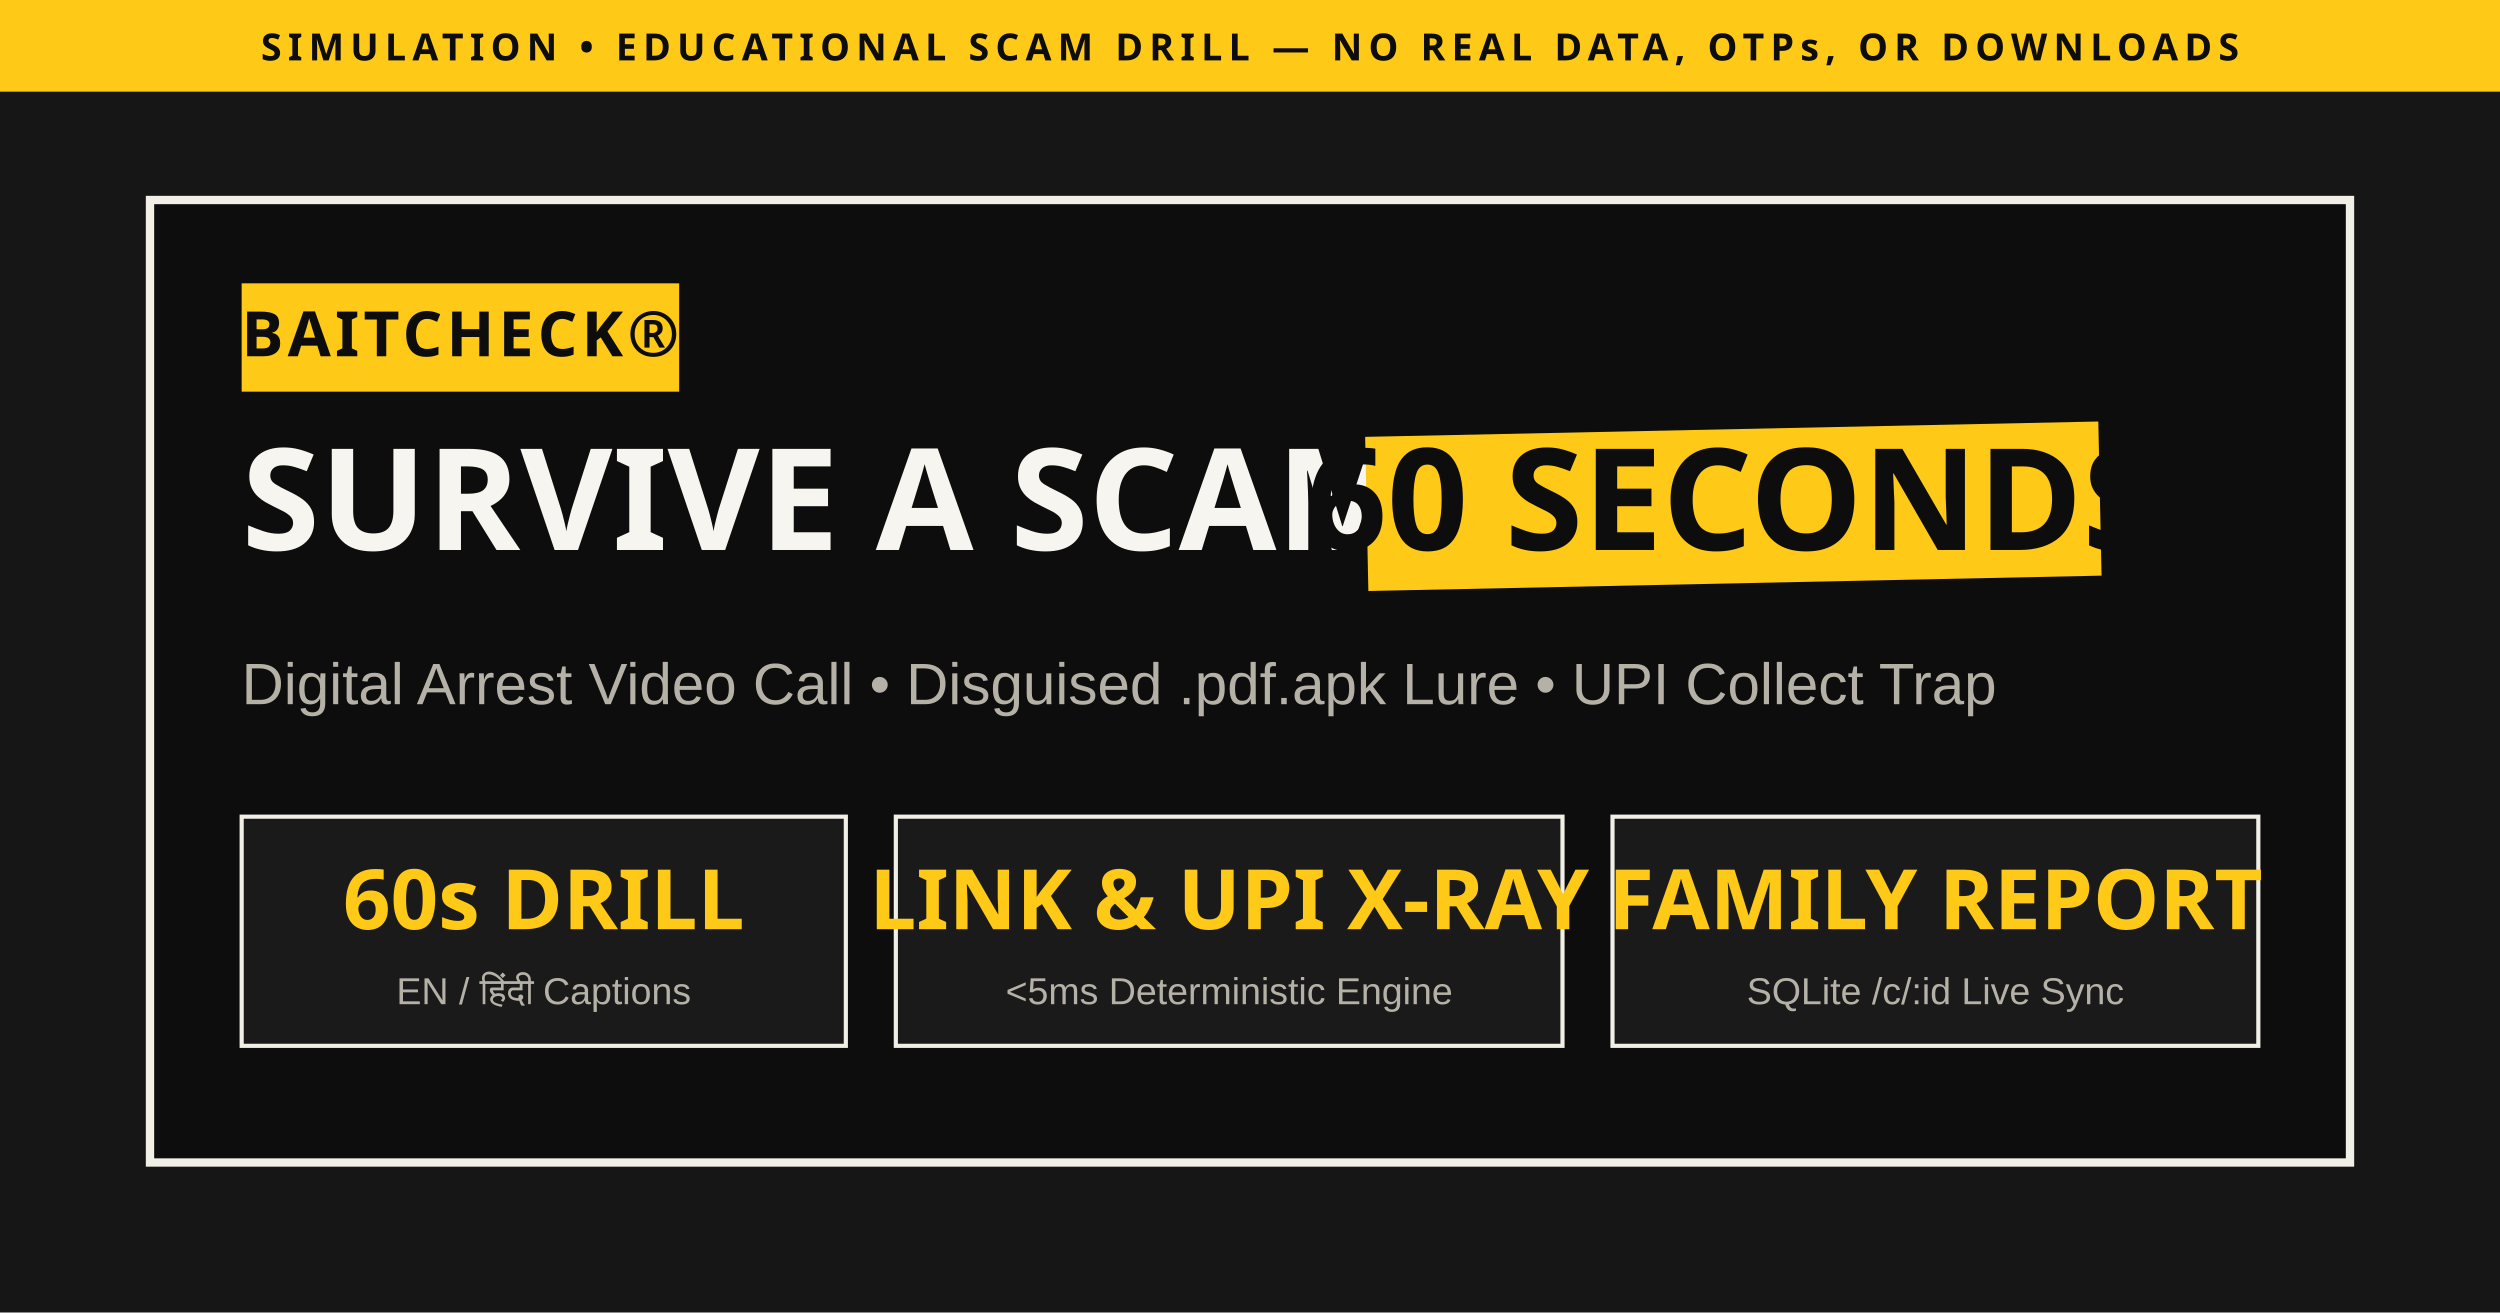
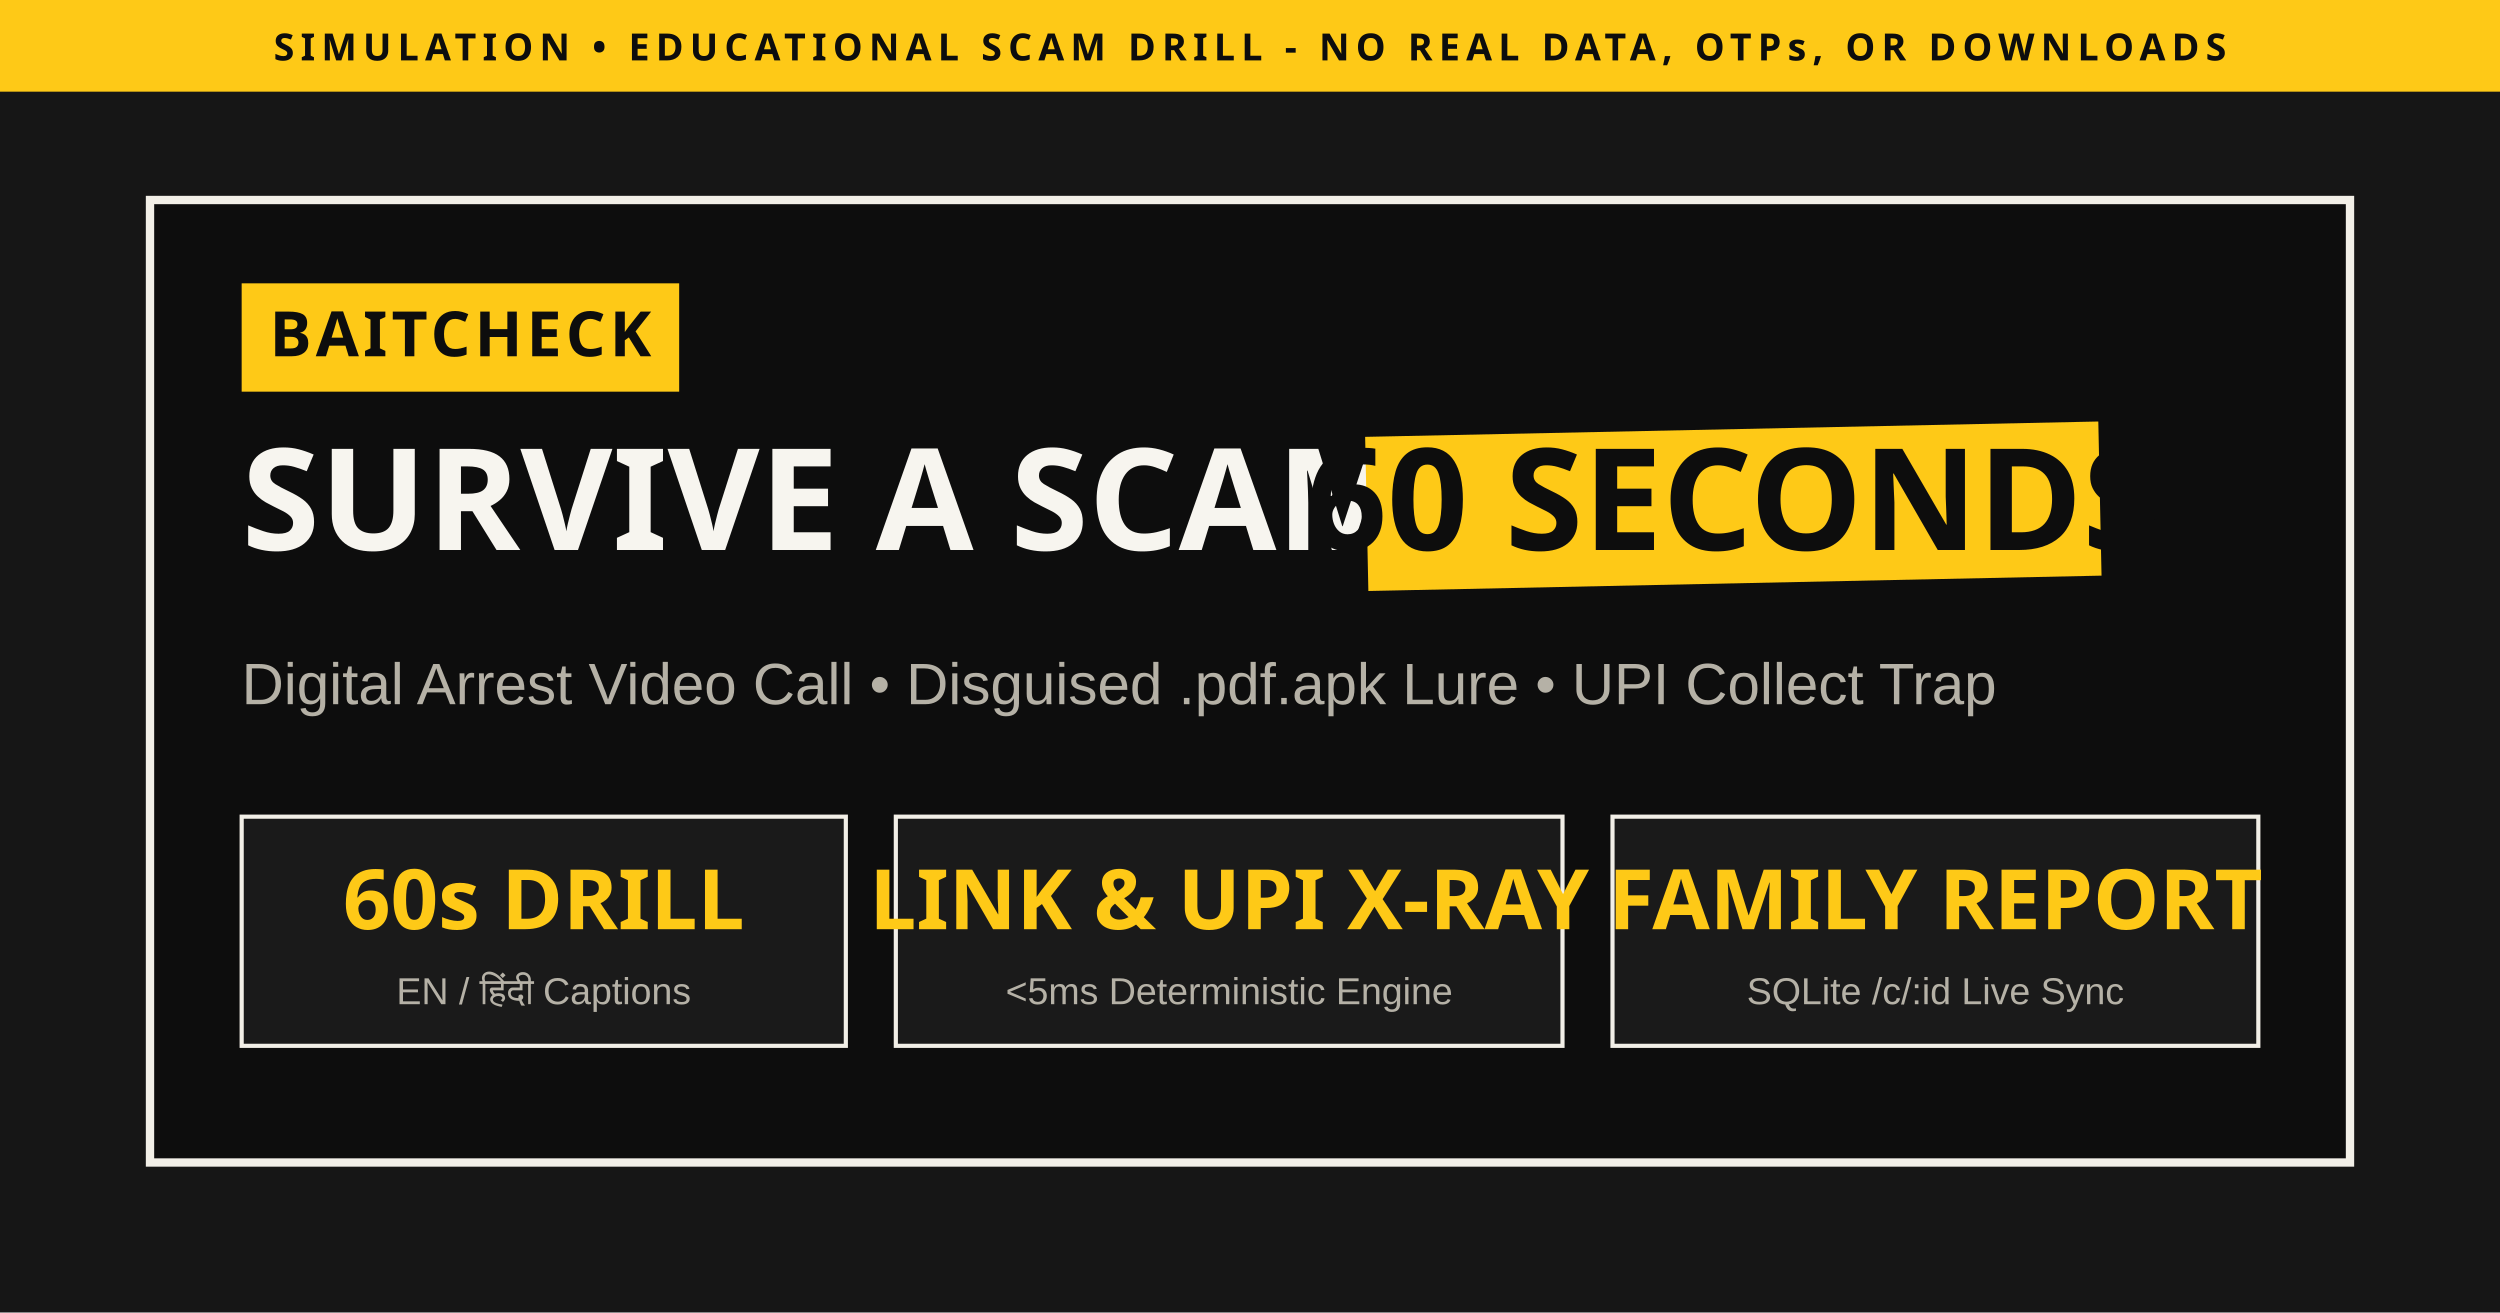
- <svg xmlns="http://www.w3.org/2000/svg" viewBox="0 0 1200 630" role="img" aria-label="BaitCheck — 60s Scam Survival Simulator and Forensic Link X-Ray">
+ <svg xmlns="http://www.w3.org/2000/svg" viewBox="0 0 1200 630" role="img" aria-label="BaitCheck - 60s Scam Survival Simulator and Forensic Link X-Ray">
  <rect width="1200" height="630" fill="#161616" />
  <rect x="0" y="0" width="1200" height="44" fill="#FEC917" />
-   <text x="600" y="29" text-anchor="middle" fill="#0D0D0D" font-family="'Arial Narrow', Impact, sans-serif" font-weight="800" font-size="18" letter-spacing="3">SIMULATION • EDUCATIONAL SCAM DRILL — NO REAL DATA, OTPs, OR DOWNLOADS</text>
+   <text x="600" y="29" text-anchor="middle" fill="#0D0D0D" font-family="'Arial Narrow', Impact, sans-serif" font-weight="800" font-size="18" letter-spacing="3">SIMULATION • EDUCATIONAL SCAM DRILL - NO REAL DATA, OTPs, OR DOWNLOADS</text>
  <rect x="72" y="96" width="1056" height="462" fill="#0D0D0D" stroke="#F2EFE7" stroke-width="4" />
  <rect x="116" y="136" width="210" height="52" fill="#FEC917" />
-   <text x="221" y="171" text-anchor="middle" fill="#0D0D0D" font-family="'Arial Narrow', Impact, sans-serif" font-weight="800" font-size="30" letter-spacing="2">BAITCHECK®</text>
+   <text x="221" y="171" text-anchor="middle" fill="#0D0D0D" font-family="'Arial Narrow', Impact, sans-serif" font-weight="800" font-size="30" letter-spacing="2">BAITCHECK</text>
  <text x="116" y="264" fill="#F7F5EF" font-family="'Arial Narrow', Impact, sans-serif" font-weight="800" font-size="68">SURVIVE A SCAM IN</text>
  <rect x="656" y="206" width="352" height="74" fill="#FEC917" transform="rotate(-1.2 832 243)" />
  <text x="832" y="264" text-anchor="middle" fill="#0D0D0D" font-family="'Arial Narrow', Impact, sans-serif" font-weight="800" font-size="68">60 SECONDS</text>
  <text x="116" y="338" fill="#B5B1A6" font-family="Arial, sans-serif" font-weight="500" font-size="28">Digital Arrest Video Call  •  Disguised .pdf.apk Lure  •  UPI Collect Trap</text>
  <rect x="116" y="392" width="290" height="110" fill="#1A1A1A" stroke="#F2EFE7" stroke-width="2" />
  <text x="261" y="446" text-anchor="middle" fill="#FEC917" font-family="'Arial Narrow', Impact, sans-serif" font-weight="800" font-size="40">60s DRILL</text>
  <text x="261" y="482" text-anchor="middle" fill="#B5B1A6" font-family="Arial, sans-serif" font-size="18">EN / हिंदी Captions</text>
  <rect x="430" y="392" width="320" height="110" fill="#1A1A1A" stroke="#F2EFE7" stroke-width="2" />
  <text x="590" y="446" text-anchor="middle" fill="#FEC917" font-family="'Arial Narrow', Impact, sans-serif" font-weight="800" font-size="40">LINK &amp; UPI X-RAY</text>
  <text x="590" y="482" text-anchor="middle" fill="#B5B1A6" font-family="Arial, sans-serif" font-size="18">&lt;5ms Deterministic Engine</text>
  <rect x="774" y="392" width="310" height="110" fill="#1A1A1A" stroke="#F2EFE7" stroke-width="2" />
  <text x="929" y="446" text-anchor="middle" fill="#FEC917" font-family="'Arial Narrow', Impact, sans-serif" font-weight="800" font-size="40">FAMILY REPORT</text>
  <text x="929" y="482" text-anchor="middle" fill="#B5B1A6" font-family="Arial, sans-serif" font-size="18">SQLite /c/:id Live Sync</text>
</svg>
